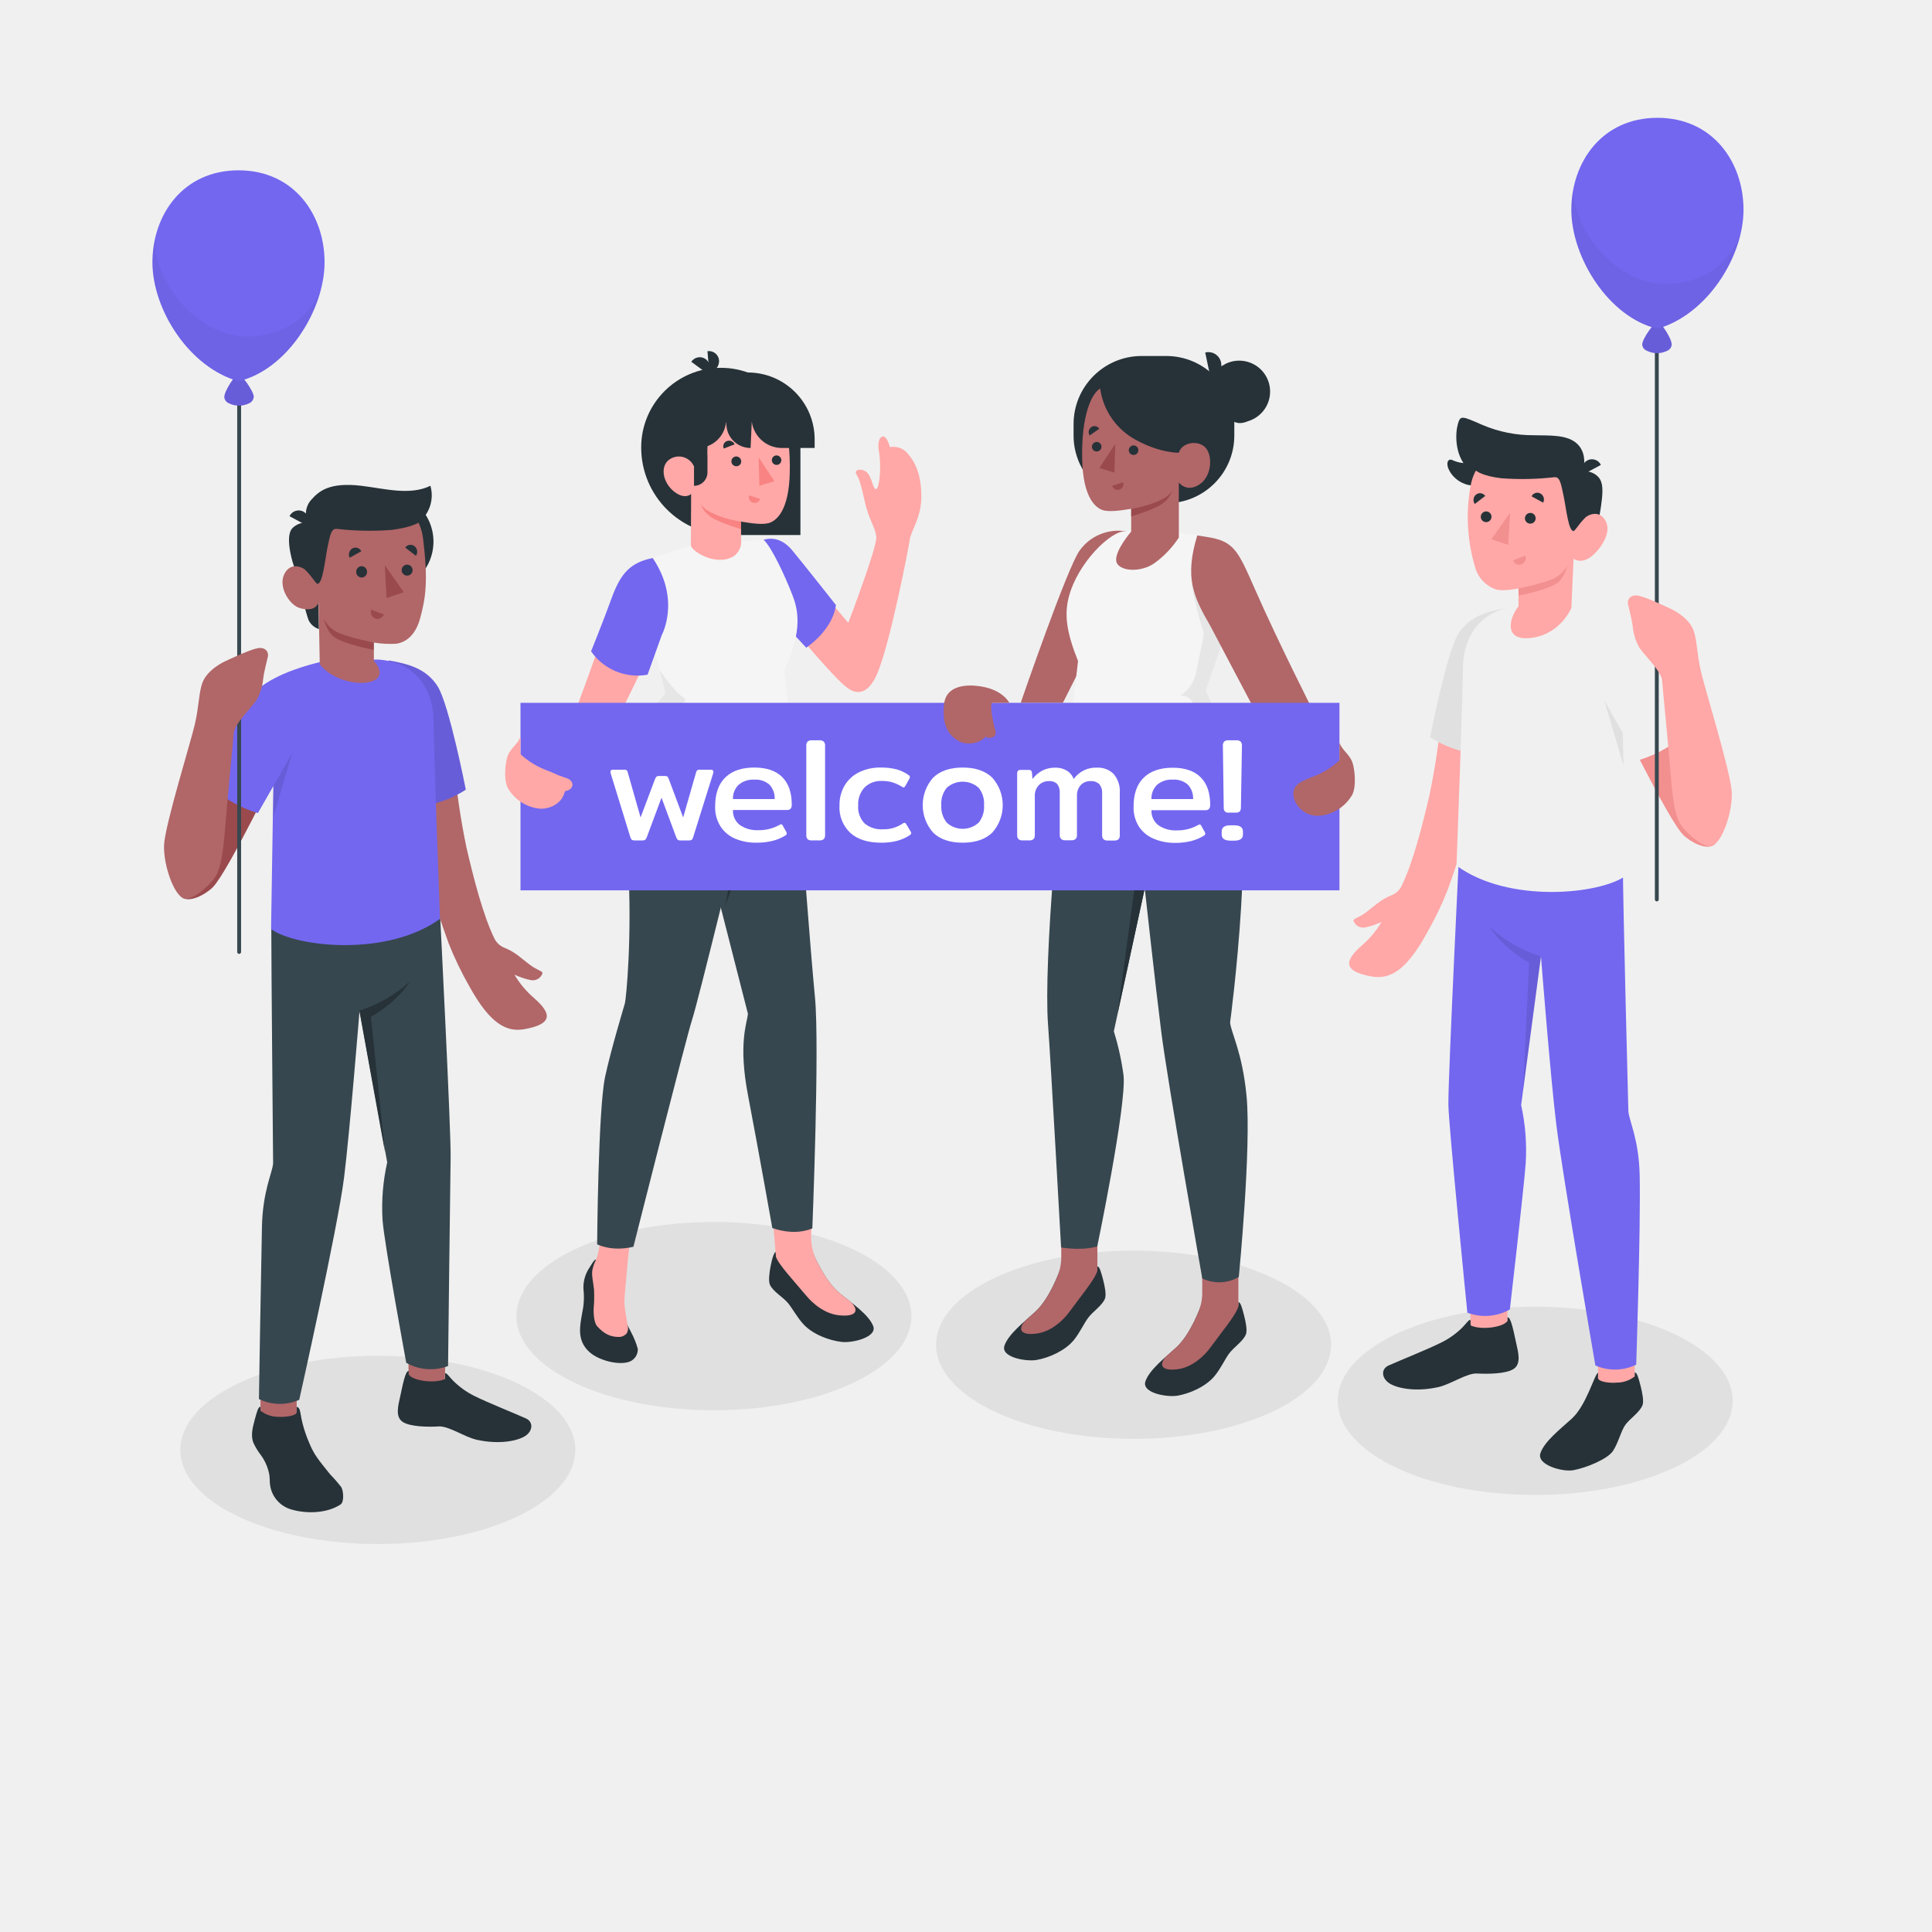
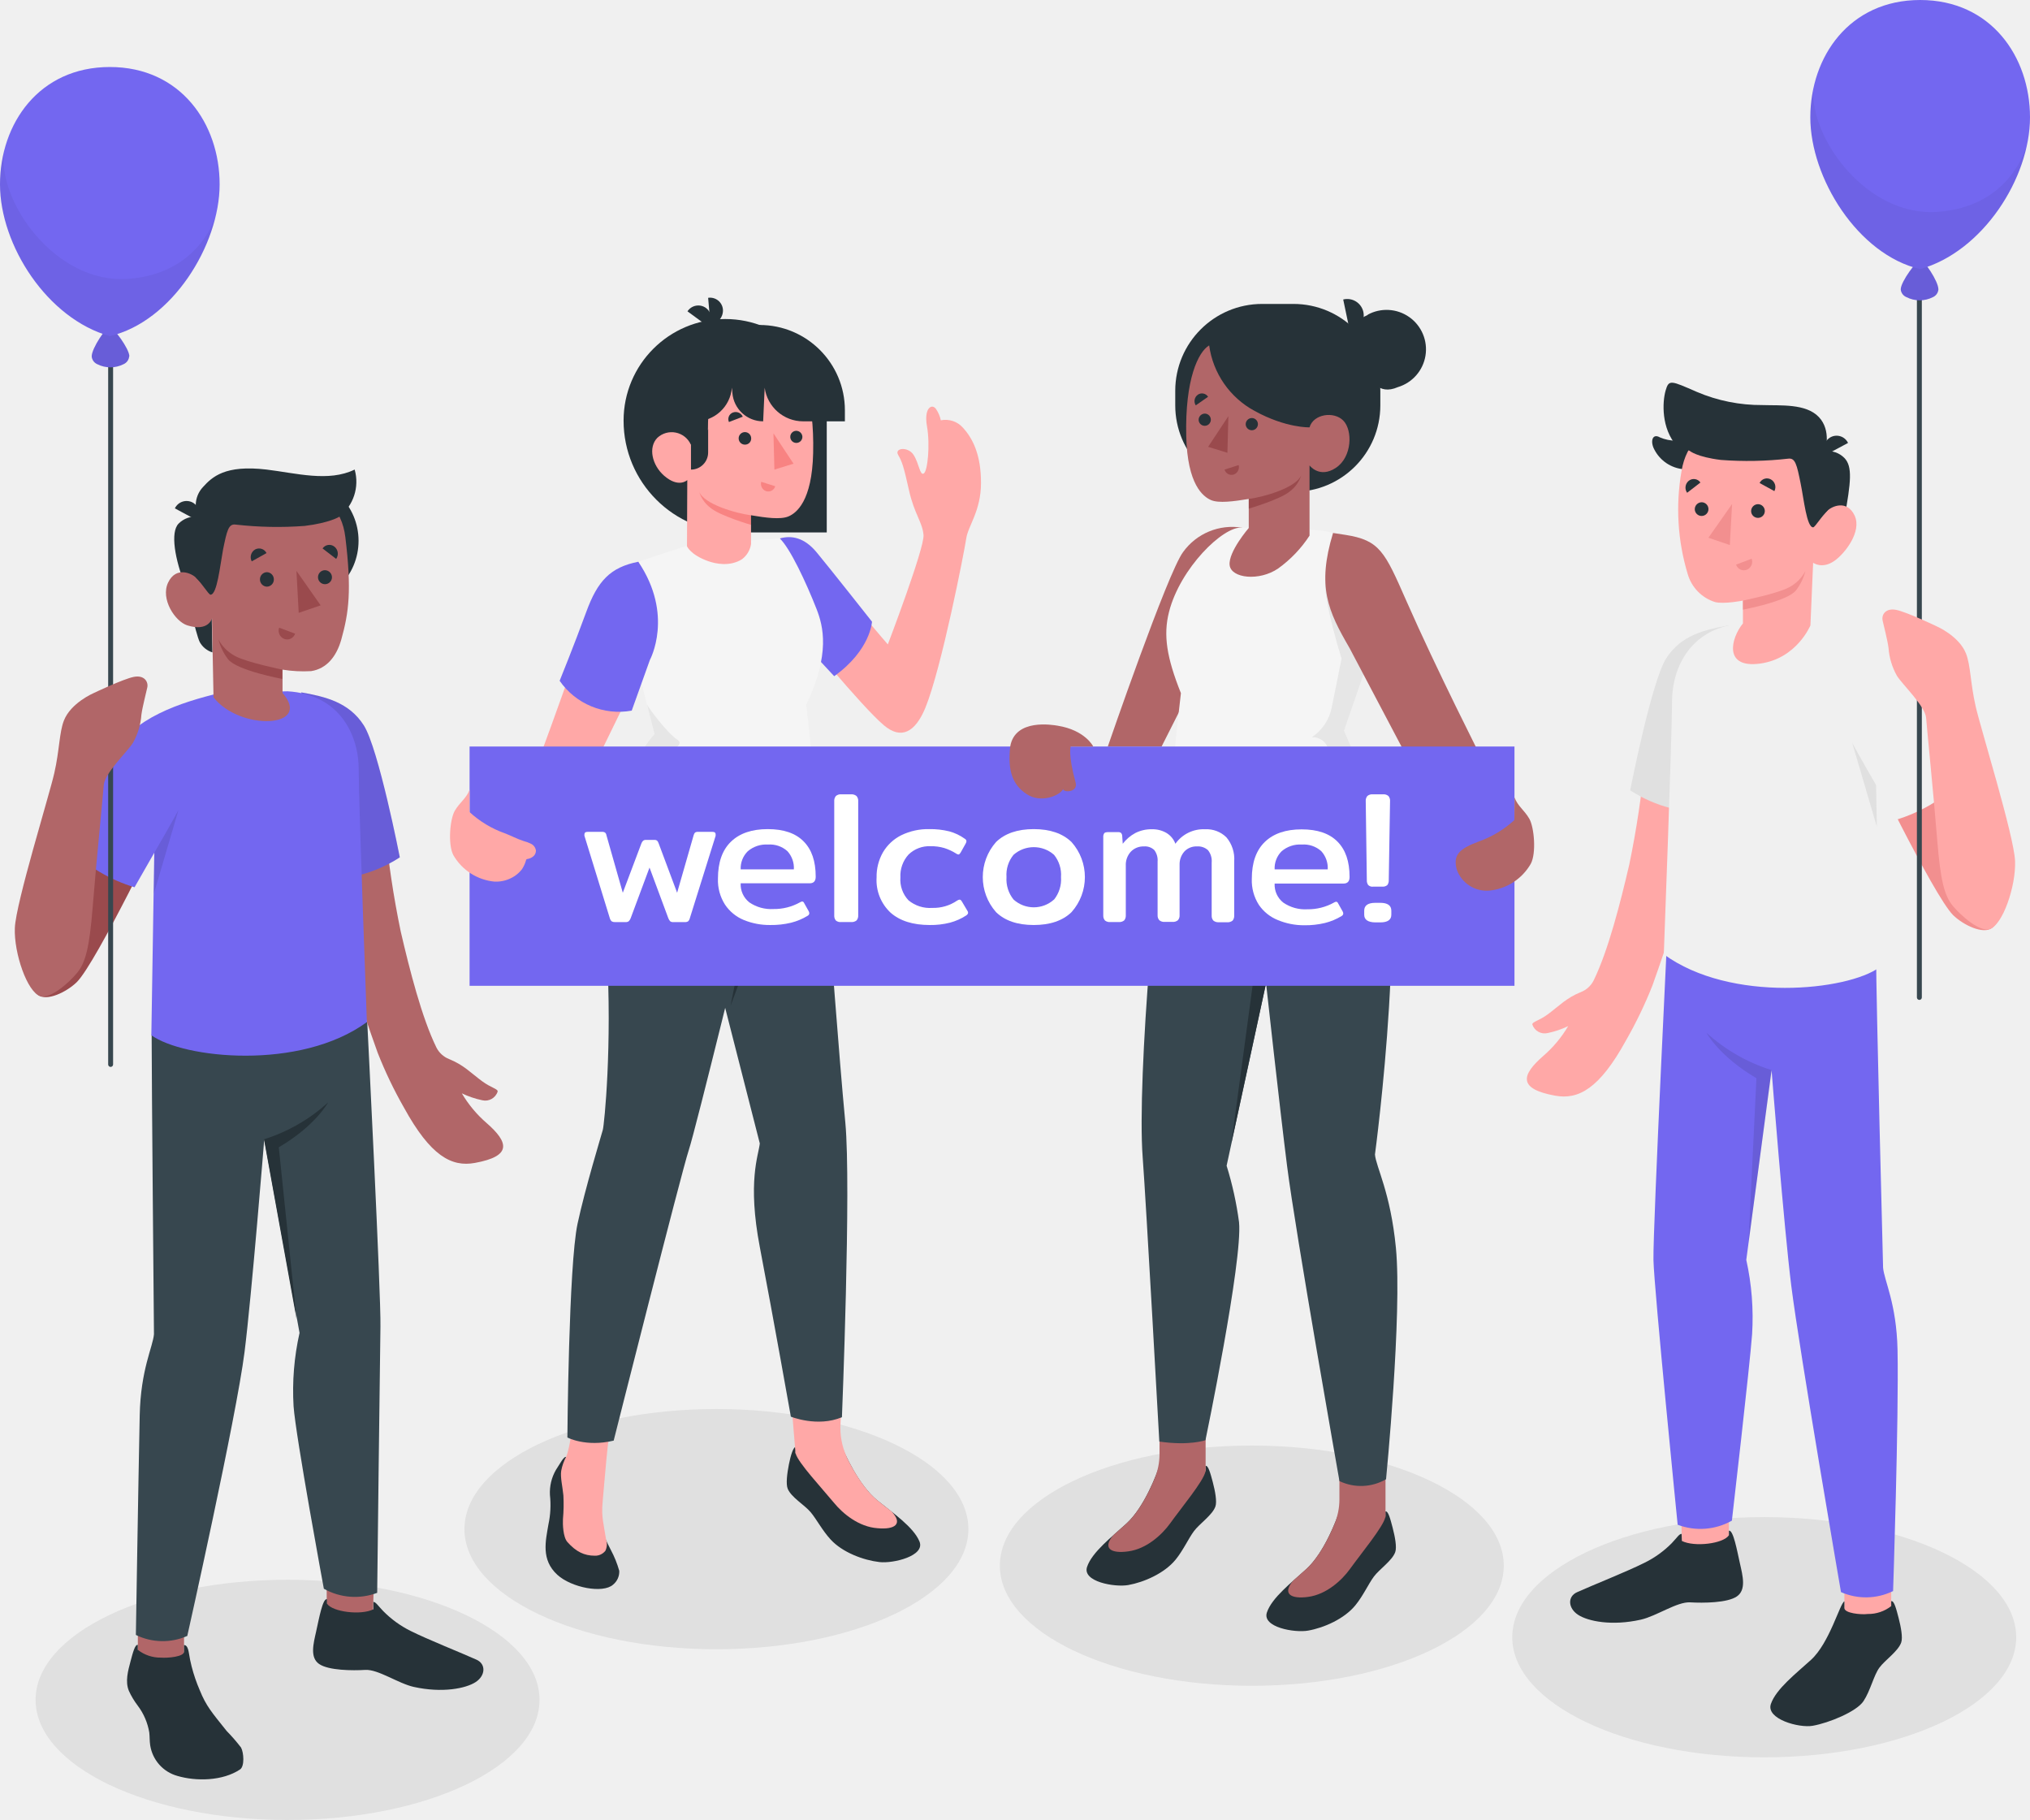
- <svg xmlns="http://www.w3.org/2000/svg" viewBox="0 0 500 500">
+ <svg xmlns="http://www.w3.org/2000/svg" viewBox="39.45 30.49 411.77 369.11">
  <g id="freepik--Shadows--inject-1--inject-41">
    <ellipse id="freepik--Shadow--inject-1--inject-41" cx="397.31" cy="362.53" rx="51.11" ry="24.36" style="fill:#e0e0e0" />
    <ellipse id="freepik--shadow--inject-1--inject-41" cx="97.78" cy="375.24" rx="51.11" ry="24.36" style="fill:#e0e0e0" />
  </g>
  <g id="freepik--character-2--inject-1--inject-41">
    <rect x="67.41" y="354.05" width="9.37" height="16.04" transform="translate(144.19 724.13) rotate(180)" style="fill:#b16668" />
    <polygon points="105.72 357.94 115.09 358.26 115.56 341.29 105.72 340.97 105.72 357.94" style="fill:#b16668" />
    <path d="M70.21,240.3c0,8.94.47,60.78.47,60.78-.22,2.57-2.69,7.15-2.89,16.42-.28,13.44-.78,44.57-.78,44.57a12.34,12.34,0,0,0,10.43.2S87.37,318,89.05,304.72c1.46-11.62,4-43.17,4-43.17l7.16,39.26A53.34,53.34,0,0,0,99,315.7c.44,6.15,6.14,37,6.14,37a12.81,12.81,0,0,0,10.82.83s.56-48.4.66-54c.13-6.44-2.68-61.83-2.68-61.83Z" style="fill:#37474f" />
    <path d="M76.78,365.46v-1.34c.5,0,.81.49,1,1.69a25.5,25.5,0,0,0,.54,2.65,32.19,32.19,0,0,0,1.64,4.8c1.32,3.26,2.43,4.48,5.47,8.29a36.74,36.74,0,0,1,2.91,3.35c.56,1,.76,3.81-.2,4.45-3.54,2.36-8.91,2.43-12.71,1.31a7.65,7.65,0,0,1-5.51-6.19c-.14-.87-.09-1.75-.19-2.62a12.39,12.39,0,0,0-2.34-5.44,15.82,15.82,0,0,1-1.8-3c-.79-1.93-.16-4.09.34-6,.44-1.66.91-3.48,1.47-3.32v1a7.43,7.43,0,0,0,4.69,1.58C73.47,366.78,76.79,366.5,76.78,365.46Z" style="fill:#263238" />
    <path d="M115.19,355.37c.48,0,.88.71,2,1.87a20.69,20.69,0,0,0,5.51,4c3.51,1.76,10.33,4.46,13.41,5.85,1.93.87,1.84,3.2-.15,4.52s-6.81,2.28-12.58,1c-3.15-.7-7.25-3.61-9.84-3.45s-7.45.12-9.36-1.2-1.15-4.14-.61-6.56c.59-2.65,1.33-6.77,2.2-6.59v.91c1.13,1.71,6.94,2.4,9.42,1.15Z" style="fill:#263238" />
    <path d="M93,261.55a34.73,34.73,0,0,0,13-7.48s-2.52,4.71-10,9.1l3.62,34.92Z" style="fill:#263238" />
    <path d="M107.89,218.9c-6.12-20.38-4.91-37.64-6.06-42.92l15.69,21.91a192.46,192.46,0,0,0,3.21,21.5c1.81,7.79,4.28,17.5,7.24,23.54a4.9,4.9,0,0,0,2.55,2.34c3,1.21,4.34,2.74,6.71,4.49,1.86,1.38,3.27,1.56,3.16,2.12a2.64,2.64,0,0,1-3.12,1.75,18.33,18.33,0,0,1-4.14-1.4,24.18,24.18,0,0,0,5,6c4.54,3.95,5.19,6.74-2.35,8.11-4.73.87-9-1.4-14.39-11.22A85.61,85.61,0,0,1,116.06,244C112.46,234,109.74,225.07,107.89,218.9Z" style="fill:#b16668" />
    <path d="M100.56,170.91c4.87.86,9.69,2,12.68,6.68s7.31,26.77,7.31,26.77-6.28,4.41-13.48,4.22Z" style="fill:#7367F0" />
    <path d="M100.56,170.91c4.87.86,9.69,2,12.68,6.68s7.31,26.77,7.31,26.77-6.28,4.41-13.48,4.22Z" style="opacity:0.1" />
    <path d="M67,179.12c-3.27,2.33-20.52,41.29-21.18,44-.89,3.69-.48,7.82,1.33,9.16s5.8-.58,7.89-2.62c4-4,18-33.14,18-33.14Z" style="fill:#9a4a4d" />
    <path d="M84.15,171c-8,1.92-18,5.13-21.57,12.45s-9,19.21-9,19.21a32.27,32.27,0,0,0,13.16,7.78l4-7-.59,37c6.45,4.7,30.14,7.26,43.72-2.66,0,0-1.66-44.36-1.66-51.27s-3.84-15.2-14.43-15.82Z" style="fill:#7367F0" />
    <path d="M70.8,203.35s4-6.91,4.85-8.58l-5,17Z" style="opacity:0.1" />
    <circle cx="99.31" cy="140.17" r="12.87" style="fill:#263238" />
    <path d="M77.05,149.32s2.09,9.8,2.93,11.41a4.42,4.42,0,0,0,2.56,2.07l-.14-6.89Z" style="fill:#263238" />
    <path d="M79.67,135.28a4.85,4.85,0,0,0-4,1.41c-1.71,1.75-.75,7.25,1.38,12.63l3.93.45Z" style="fill:#263238" />
    <path d="M82.16,149.78c-.79.47-1.91-1.05-2.88-2.06s-4.15-2.41-5.73.92,1.4,7.89,3.9,8.68c4.3,1.35,5-1.41,5-1.41l.31,16h0c5.35,6.86,20.2,6.28,14-.88l0-4.73a26.68,26.68,0,0,0,5.8.3c3.17-.49,5.16-3,6.12-6.41,1.54-5.5,2.13-10,.82-20.77-1.43-11.86-15.23-12-22.68-7.29S82.16,149.78,82.16,149.78Z" style="fill:#b16668" />
    <path d="M82.16,151.1c-.4,0-1.9-2.49-2.88-3.38-1.36-1.24.39-12.44.39-12.44a5.42,5.42,0,0,1,.94-6c1.86-2.05,4.46-4.56,12.9-3.56,6,.72,12.58,2.59,17.88,0a9,9,0,0,1-3.14,9.58s-1.92,1.23-7,1.85a74.46,74.46,0,0,1-14-.27c-1.46-.2-1.77,1.22-2.56,5.09C84.07,145.32,83.49,151.08,82.16,151.1Z" style="fill:#263238" />
    <path d="M79.68,136.15l-4.76-2.56a2.63,2.63,0,0,1,3.6-1.19A2.84,2.84,0,0,1,79.68,136.15Z" style="fill:#263238" />
    <path d="M96.71,166.29s-7.06-1.42-9.53-2.73a8.17,8.17,0,0,1-3.42-3.38,11.21,11.21,0,0,0,1.94,4c1.81,2.31,11,4,11,4Z" style="fill:#9a4a4d" />
    <path d="M95,148a1.45,1.45,0,0,1-1.42,1.47A1.46,1.46,0,0,1,92.18,148a1.45,1.45,0,0,1,1.42-1.47A1.46,1.46,0,0,1,95,148Z" style="fill:#263238" />
    <path d="M93.51,142.66l-3,1.68a1.82,1.82,0,0,1,.7-2.42A1.68,1.68,0,0,1,93.51,142.66Z" style="fill:#263238" />
    <path d="M96.07,157.79,99.31,159a1.69,1.69,0,0,1-2.2,1.07A1.8,1.8,0,0,1,96.07,157.79Z" style="fill:#9a4a4d" />
    <path d="M107.64,143.84l-2.76-2.12a1.66,1.66,0,0,1,2.4-.37A1.83,1.83,0,0,1,107.64,143.84Z" style="fill:#263238" />
    <path d="M106.79,147.61a1.42,1.42,0,1,1-1.42-1.48A1.45,1.45,0,0,1,106.79,147.61Z" style="fill:#263238" />
    <polygon points="99.58 146.26 100.04 154.78 104.49 153.26 99.58 146.26" style="fill:#9a4a4d" />
    <path d="M61.89,246.87a.5.5,0,0,1-.5-.5V89.09a.5.5,0,0,1,1,0V246.37A.5.5,0,0,1,61.89,246.87Z" style="fill:#37474f" />
    <path d="M65.69,102.78h0c0-1.61-3.33-6-4-6s-3.64,4.31-3.64,6h0a1.9,1.9,0,0,0,1.11,1.56,5.91,5.91,0,0,0,5.37,0,1.9,1.9,0,0,0,1.12-1.56Z" style="fill:#7367F0" />
    <path d="M65.69,102.78h0c0-1.61-3.33-6-4-6s-3.64,4.31-3.64,6h0a1.9,1.9,0,0,0,1.11,1.56,5.91,5.91,0,0,0,5.37,0,1.9,1.9,0,0,0,1.12-1.56Z" style="opacity:0.1" />
    <path d="M84,67.88c0,12.3-9.66,27.84-22.28,30.78C49,95.11,39.45,80.18,39.45,67.88s7.92-23.8,22.28-23.8S84,55.57,84,67.88Z" style="fill:#7367F0" />
    <path d="M40.27,61.13a27.54,27.54,0,0,0-.82,6.75c0,12.3,9.58,27.23,22.28,30.78,10.49-2.45,18.93-13.6,21.48-24.36h0S79.89,86.11,65.28,87.06,38.88,71.31,40.27,61.13Z" style="opacity:0.05" />
    <path d="M47.65,232.52c-2.66-.76-5.39-8.72-5.19-13.82s7.06-27.16,8-31.4c1.07-4.68,1-8.24,1.95-10.67,1.4-3.59,6-5.56,6-5.56s6-2.87,8.16-3.3,3,1,2.76,2.13-1,4-1.2,5.56a13.52,13.52,0,0,1-1.71,5.68c-1.13,1.81-5.74,6.14-5.92,8.55s-1.51,15.49-2.27,25c-.63,7.78-1.41,11-3.1,13.06S49.72,233.1,47.65,232.52Z" style="fill:#b16668" />
  </g>
  <g id="freepik--character-1--inject-1--inject-41">
    <rect x="413.57" y="345.04" width="9.5" height="16.26" style="fill:#ffa8a7" />
    <polygon points="390.14 344.18 380.65 344.5 380.18 327.3 390.14 326.97 390.14 344.18" style="fill:#ffa8a7" />
    <path d="M420,224.05c0,9.07,1.42,63.54,1.42,63.54.22,2.61,2.73,7.25,2.93,16.65.28,13.63-.9,48.93-.9,48.93a12.51,12.51,0,0,1-10.57.21s-8.38-48.61-10.08-62.1c-1.48-11.77-4-43.76-4-43.76L393.67,286a54.06,54.06,0,0,1,1.18,15.09c-.45,6.24-4.1,37.8-4.1,37.8a13,13,0,0,1-11,.83s-4.8-48-4.91-53.72c-.12-6.53,3.16-73.16,3.16-73.16Z" style="fill:#7367F0" />
    <path d="M382.78,205.32c6.12-20.39,4.91-37.65,6.06-42.93L373.15,184.3a192.83,192.83,0,0,1-3.21,21.51c-1.81,7.79-4.28,17.5-7.24,23.54a4.88,4.88,0,0,1-2.55,2.33c-3,1.21-4.34,2.74-6.71,4.5-1.86,1.37-3.27,1.55-3.16,2.11A2.64,2.64,0,0,0,353.4,240a18.49,18.49,0,0,0,4.14-1.4,24.31,24.31,0,0,1-5,6c-4.54,3.94-5.19,6.73,2.35,8.1,4.73.87,9-1.4,14.39-11.22a86.07,86.07,0,0,0,5.36-11.14C378.21,220.36,380.93,211.48,382.78,205.32Z" style="fill:#ffa8a7" />
    <path d="M390.1,157.32c-4.87.86-9.68,2-12.67,6.68s-7.31,26.77-7.31,26.77,6.28,4.41,13.48,4.22Z" style="fill:#e0e0e0" />
    <path d="M423.66,165.54c3.27,2.32,20.52,41.28,21.18,44,.88,3.69.48,7.83-1.33,9.16s-5.8-.58-7.89-2.62c-4-4-18.05-33.13-18.05-33.13Z" style="fill:#f28f8f" />
    <path d="M406.68,157.31c7.95,1.92,18,5.13,21.56,12.45s9,19.2,9,19.2a32.26,32.26,0,0,1-13.17,7.78l-4-7,.59,36.95c-6.45,4.7-30.14,7.25-43.72-2.66,0,0,1.67-44.37,1.67-51.27s3.83-15.2,14.43-15.82Z" style="fill:#f0f0f0" />
    <path d="M420,189.71s-4-6.92-4.85-8.58l5,17Z" style="fill:#e0e0e0" />
    <path d="M413.57,356.61v-1.36c-.91.4-3,8.45-6.79,11.89-3,2.73-7.08,5.89-8.12,8.93s5.69,4.92,8.49,4.42c3.25-.57,8.89-2.86,10.3-5s2.08-5.25,3.23-6.8,3.8-3.3,4.42-5.1c.34-1-.06-3.15-.54-5s-.92-3.53-1.49-3.37v1a7.53,7.53,0,0,1-4.75,1.6C416.93,358,413.56,357.67,413.57,356.61Z" style="fill:#263238" />
    <path d="M380.55,341.57c-.49,0-.89.72-2,1.89a20.48,20.48,0,0,1-5.58,4c-3.56,1.78-10.47,4.52-13.6,5.93-2,.88-1.86,3.24.16,4.58s6.89,2.32,12.75,1c3.19-.72,7.35-3.66,10-3.51s7.55.13,9.49-1.21,1.17-4.2.62-6.65c-.6-2.68-1.35-6.86-2.24-6.67v.92c-1.14,1.73-7,2.43-9.54,1.16Z" style="fill:#263238" />
    <path d="M398.82,247.52a35.27,35.27,0,0,1-13.23-7.58s2.56,4.78,10.14,9.22l-1.62,33.51Z" style="opacity:0.1" />
    <path d="M409.66,122a4.71,4.71,0,0,1,3.91,1.37c1.68,1.72,1.33,4.9,0,12.2l-5.19.6Z" style="fill:#263238" />
    <path d="M379.41,119.86a8.15,8.15,0,0,1-3.25-.66c-1.59-.92-2,.89-1.14,2.46a7.4,7.4,0,0,0,6,4c0-.22,1.49-4,1.49-4Z" style="fill:#263238" />
    <path d="M407.23,136.14c.77.46,1.87-1,2.82-2s4.05-2.36,5.59.9-2,7.74-4.1,9.2c-2.5,1.74-4.31.38-4.31.38l-.55,12.7s-2.76,6.74-10.22,7.75-5.92-5.13-3.47-8.15v-4.62s-3.85.76-5.67.29a8.37,8.37,0,0,1-5.53-5.68A45.14,45.14,0,0,1,380.54,126c1.9-11.53,14.9-11.72,22.18-7.14S407.23,136.14,407.23,136.14Z" style="fill:#ffa8a7" />
    <path d="M407.23,137.44c.38,0,1.86-2.44,2.82-3.31,1.33-1.21-.39-12.16-.39-12.16s1.35-4.15-1.28-6.91-7.72-2.29-11.44-2.42a33.38,33.38,0,0,1-13.3-2.67c-5.28-2.3-5.68-2.57-6.34-.25s-.9,7.64,2.26,11.2l2.62,1s1.42,1.25,6.35,1.85a72.23,72.23,0,0,0,13.65-.26c1.43-.19,1.74,1.19,2.51,5C405.36,131.78,405.92,137.41,407.23,137.44Z" style="fill:#263238" />
    <path d="M409.65,122.82l4.66-2.5a2.57,2.57,0,0,0-3.52-1.17A2.78,2.78,0,0,0,409.65,122.82Z" style="fill:#263238" />
    <path d="M393,152.29s6.91-1.39,9.32-2.67a7.92,7.92,0,0,0,3.34-3.31,10.84,10.84,0,0,1-1.9,3.9C402,152.47,393,154.13,393,154.13Z" style="fill:#f28f8f" />
    <path d="M394.65,134.18a1.39,1.39,0,1,0,1.39-1.44A1.41,1.41,0,0,0,394.65,134.18Z" style="fill:#263238" />
    <path d="M396.37,128.45l3,1.64a1.77,1.77,0,0,0-.69-2.36A1.65,1.65,0,0,0,396.37,128.45Z" style="fill:#263238" />
    <path d="M394.76,143.8,391.6,145a1.66,1.66,0,0,0,2.15,1.05A1.76,1.76,0,0,0,394.76,143.8Z" style="fill:#f28f8f" />
    <path d="M381.67,130.43l2.7-2.08A1.63,1.63,0,0,0,382,128,1.79,1.79,0,0,0,381.67,130.43Z" style="fill:#263238" />
    <path d="M383.22,133.79a1.39,1.39,0,1,0,1.38-1.44A1.42,1.42,0,0,0,383.22,133.79Z" style="fill:#263238" />
    <polygon points="390.79 132.71 390.33 141.03 385.99 139.55 390.79 132.71" style="fill:#f28f8f" />
    <path d="M428.78,233.28a.5.5,0,0,1-.5-.5V75.5a.5.5,0,0,1,1,0V232.78A.5.5,0,0,1,428.78,233.28Z" style="fill:#37474f" />
    <path d="M425,89.19h0c0-1.6,3.33-6,4-6s3.64,4.31,3.64,6h0a1.89,1.89,0,0,1-1.11,1.56,5.91,5.91,0,0,1-5.37,0A1.88,1.88,0,0,1,425,89.19Z" style="fill:#7367F0" />
    <path d="M425,89.19h0c0-1.6,3.33-6,4-6s3.64,4.31,3.64,6h0a1.89,1.89,0,0,1-1.11,1.56,5.91,5.91,0,0,1-5.37,0A1.88,1.88,0,0,1,425,89.19Z" style="opacity:0.1" />
    <path d="M406.66,54.29c0,12.3,9.65,27.84,22.28,30.78,12.7-3.55,22.28-18.48,22.28-30.78s-7.92-23.8-22.28-23.8S406.66,42,406.66,54.29Z" style="fill:#7367F0" />
    <path d="M450.26,60.72S447,72.52,432.33,73.47c-14.08.91-25.53-14.55-25.1-24.79a27.52,27.52,0,0,0-.57,5.61c0,12.3,9.65,27.84,22.28,30.78,10.53-2.94,18.9-13.7,21.47-24.3Z" style="opacity:0.05" />
    <path d="M443,218.93c2.66-.76,5.39-8.71,5.19-13.82s-7.06-27.15-8-31.4c-1.07-4.68-1-8.24-1.95-10.67-1.4-3.58-6-5.55-6-5.55s-6-2.88-8.16-3.31-3,1-2.76,2.13,1,4,1.2,5.56a13.48,13.48,0,0,0,1.71,5.68c1.13,1.81,5.74,6.14,5.92,8.55s1.51,15.5,2.27,25c.63,7.78,1.41,11,3.1,13.06S441,219.52,443,218.93Z" style="fill:#ffa8a7" />
  </g>
  <g id="freepik--characters-with-banner--inject-1--inject-41">
    <ellipse id="freepik--shadow--inject-1--inject-41" cx="184.77" cy="340.61" rx="51.11" ry="24.36" style="fill:#e0e0e0" />
    <ellipse id="freepik--shadow--inject-1--inject-41" cx="293.37" cy="348.02" rx="51.11" ry="24.36" style="fill:#e0e0e0" />
    <path d="M197.63,139.7c2.65-.38,4.89,0,9.52,6.32,4.14,5.66,12.39,15.16,12.39,15.16S227,141.63,226.78,139s-1.87-4.25-2.95-9.09-1.39-5.76-2.2-7.17,2-1.75,3.13,0,1.27,4.22,2.06,3.78,1.33-5.76.66-9.58,1.07-4.68,1.86-3.46a6.4,6.4,0,0,1,.95,2.25,4.72,4.72,0,0,1,4.5,1.52c2,2.18,3.66,5.53,3.65,11.2s-2.63,8.7-3,11.26-5,26.29-8.28,34.31c-2.06,5-4.91,6.52-8.39,3.59-4.69-3.95-17.56-19.77-17.56-19.77Z" style="fill:#ffa8a7" />
    <path d="M197.63,139.7c2.39-.71,5-.15,7.42,2.75s11.28,14.12,11.28,14.12-.26,5.74-7.67,11.06l-8.45-9.1Z" style="fill:#7367F0" />
    <path d="M210.15,324.86l-.08-1.33c.63,1.53,3.47,8.13,7.38,11.28,3.1,2.51,7.31,5.38,8.51,8.31s-5.34,4.5-8.12,4.17c-3.23-.37-7.48-1.94-9.9-4.57-1.7-1.85-2.84-4.09-4.06-5.55s-3.93-3-4.65-4.75c-.39-.95-.12-3.11.24-4.93s.9-3.68,1.47-3.56a10.16,10.16,0,0,1-.14,1.17,7.36,7.36,0,0,0,4.76,1.3C206.93,326.37,210.23,325.9,210.15,324.86Z" style="fill:#263238" />
    <path d="M220.26,337c-1-.76-1.93-1.5-2.81-2.21-2.73-2.21-4.94-6.1-6.24-8.76l0-.05a14.05,14.05,0,0,1-1.26-6.89l.12-3.15-10,.2.73,8.94h0v.23l.05,0c.57,1.91,5.16,6.82,7.8,10,1.76,2.15,5,4.84,8.77,5.11C221,340.76,222.7,339.54,220.26,337Z" style="fill:#ffa8a7" />
    <path d="M154.32,326c-.48-.28-1.27,1.35-2.1,2.59a9.2,9.2,0,0,0-1.22,5.09,18.67,18.67,0,0,1-.31,6c-.56,3.32-1.53,7.13,1.81,10.19,2.87,2.62,9.27,3.84,11.31,2a3.4,3.4,0,0,0,1.25-2.81,21.11,21.11,0,0,0-1.68-4.18,47.63,47.63,0,0,1-2.12-4.64Z" style="fill:#263238" />
    <path d="M163.34,320.38c-.44-.37-1.39,11.91-1.66,14.83s.24,4.45.72,7.56a3,3,0,0,1-.15,2.23,2.62,2.62,0,0,1-2.14,1c-2.12,0-3.8-.78-5.58-2.79-.88-1-.94-3.65-.89-4.61a34,34,0,0,0,.09-4.84c-.16-1.71-.66-3.72-.44-5a10,10,0,0,1,1-2.84c.81-1.85,1.35-6.91,1.35-6.91Z" style="fill:#ffa8a7" />
    <path d="M167.53,190.19c-5.19,6.67-6.13,13.55-5,33s-.51,35.34-.8,36.43-3.58,11.83-5.13,19.06c-1.81,8.47-2.06,43.34-2.06,43.34s3.69,2,9.39.64c0,0,13.76-54.49,15.22-58.88s12.51-49.67,12.51-49.67l-1.41-26.07Z" style="fill:#37474f" />
    <path d="M207.22,212.61c-.79-9-2.72-24.59-2.72-24.59l-23-1.35c-3.73,5.81-2.11,15.47-1.09,24.2l13.16,51.52c-.27,2.47-2.54,7.7,0,21,2.83,14.82,6.3,34.41,6.3,34.41s5.4,2.2,10.36.11c0,0,1.9-46.92.69-59.73C209.59,244.27,207.76,218.77,207.22,212.61Z" style="fill:#37474f" />
    <path d="M187.64,234.47l3.75-18.9a40.79,40.79,0,0,0,9.39-4.79,28.53,28.53,0,0,1-6.57,6.05Z" style="fill:#263238" />
    <path d="M168.92,144.42c-2.58,1.49-6.85,2.85-8.63,7.87-2.43,7-8.88,25.18-11.36,31.71h11.92l8.25-16.9C175.48,161.62,174.62,146.39,168.92,144.42Z" style="fill:#ffa8a7" />
    <path d="M203,173.41c.57,5.25,2.69,24.67,2.69,24.67-17.35,9.25-38.86,3.12-42.15-.69,3-9.82,6.19-15.41,8.64-18L169.1,167.1s7.27-8.65-.18-22.68l9.67-3.18,13.24-1.15,5.8-.39c2.07,1.94,5.33,8.89,7.45,14.3C206.44,157.49,207.91,163.07,203,173.41Z" style="fill:#f5f5f5" />
    <path d="M168.92,144.42c-5.7,1.12-8.26,3.92-10.54,10.14-2.46,6.73-5.41,14-5.41,14a14.59,14.59,0,0,0,14.62,6.05l3.69-10.29S176.23,155.24,168.92,144.42Z" style="fill:#7367F0" />
    <path d="M170.67,173.28c.15.6,4.21,6,6.2,7.24s-3.52,3-4.3,6.15C171,193,180.81,201.13,193,202.29c-13.79,2.26-26.92-2-29.43-4.9,3-9.82,6.19-15.41,8.64-18Z" style="fill:#e6e6e6" />
    <path d="M207.15,138.47H188.62a22.67,22.67,0,0,1-22.68-22.68h0a20.6,20.6,0,0,1,20.6-20.6h0a20.6,20.6,0,0,1,20.61,20.6Z" style="fill:#263238" />
    <path d="M199.79,104.16c2.18,1.29,4.87,6.76,4.6,18.24-.23,9.72-3.38,12.13-5,12.82s-4.64.27-7.6-.23v5.84a4.72,4.72,0,0,1-1.85,3.09c-2.42,1.51-5.28.94-6.89.36-3.55-1.28-4.25-3-4.25-3l.06-13.43s-1.74,1.7-4.71-.89c-2.44-2.14-3.26-5.74-1.36-7.68a4.26,4.26,0,0,1,6.78,1.36s1.74.14,3.48-3.1c0,0-.06-8.78,1.9-9.92C191.2,104,195.62,104.16,199.79,104.16Z" style="fill:#ffa8a7" />
    <path d="M191.82,119.34a1.23,1.23,0,0,1-1.15,1.32,1.27,1.27,0,1,1,1.15-1.32Z" style="fill:#263238" />
    <g style="opacity:0.5;mix-blend-mode:multiply">
      <path d="M193.86,128.2l2.84.9a1.46,1.46,0,0,1-1.85,1A1.56,1.56,0,0,1,193.86,128.2Z" style="fill:#f28f8f" />
    </g>
    <path d="M202.88,115.53l-2.47-1.71a1.43,1.43,0,0,1,2.05-.42A1.57,1.57,0,0,1,202.88,115.53Z" style="fill:#263238" />
    <path d="M190.12,115l-2.81,1.08a1.43,1.43,0,0,1,.81-1.93A1.58,1.58,0,0,1,190.12,115Z" style="fill:#263238" />
    <path d="M202.21,119.07a1.23,1.23,0,1,1-1.29-1.21A1.26,1.26,0,0,1,202.21,119.07Z" style="fill:#263238" />
    <g style="opacity:0.5;mix-blend-mode:multiply">
      <polygon points="196.34 118.37 196.53 125.73 200.41 124.53 196.34 118.37" style="fill:#f28f8f" />
    </g>
    <g style="opacity:0.5;mix-blend-mode:multiply">
      <path d="M191.83,135c-3.13-.41-9.57-2.25-10.57-4.8a6.55,6.55,0,0,0,2.26,3.25c1.92,1.65,8.31,3.5,8.31,3.5Z" style="fill:#f28f8f" />
    </g>
    <path d="M183.56,96.29l-.47-5.4a2.62,2.62,0,0,1,3,2.36A2.85,2.85,0,0,1,183.56,96.29Z" style="fill:#263238" />
    <path d="M183.27,96.83l-4.37-3.2a2.63,2.63,0,0,1,3.75-.68A2.85,2.85,0,0,1,183.27,96.83Z" style="fill:#263238" />
    <path d="M179.61,120.62v5.11h0a3.48,3.48,0,0,0,3.48-3.48v-4.73Z" style="fill:#263238" />
    <path d="M193.53,96.4h0a17.3,17.3,0,0,1,17.3,17.3v2.24h-8.46a7.88,7.88,0,0,1-7.81-6.81h0l-.31,6.81h0a6.26,6.26,0,0,1-6.24-5.71l-.1-1.12h0a7.42,7.42,0,0,1-7.39,6.83h-.76l-.86-12.22Z" style="fill:#263238" />
    <path d="M311.12,338.32V337c-.53,1.57-3,8.33-6.69,11.71-2.95,2.69-7,5.8-8,8.8s5.6,4.17,8.36,3.68c3.2-.56,7.35-2.38,9.6-5.15,1.59-1.95,2.6-4.26,3.73-5.79s3.74-3.25,4.35-5c.34-1-.06-3.11-.53-4.91s-.9-3.47-1.47-3.32v1a7.36,7.36,0,0,1-4.68,1.58C314.43,339.64,311.11,339.37,311.12,338.32Z" style="fill:#263238" />
    <path d="M301.76,351.06c.92-.82,1.84-1.61,2.67-2.38,2.6-2.36,4.57-6.37,5.71-9.11a13,13,0,0,0,1-4.92v-5.33h9.35V338h0v.23l-.05,0c-.45,1.94-4.74,7.12-7.18,10.49-1.63,2.26-4.74,5.13-8.45,5.63C301.27,354.84,299.48,353.73,301.76,351.06Z" style="fill:#b16668" />
    <path d="M274.63,329.1v-1.34c-.52,1.57-3,8.33-6.68,11.71-2.95,2.69-7,5.8-8,8.8s5.6,4.17,8.36,3.68c3.2-.57,7.34-2.38,9.6-5.15,1.58-1.95,2.59-4.26,3.73-5.79s3.74-3.25,4.35-5c.34-1-.06-3.11-.53-4.91-.44-1.65-.91-3.47-1.47-3.32v1a7.36,7.36,0,0,1-4.68,1.58C277.94,330.42,274.62,330.15,274.63,329.1Z" style="fill:#263238" />
    <path d="M265.28,341.84c.91-.82,1.83-1.61,2.67-2.38,2.59-2.36,4.57-6.37,5.7-9.11a12.78,12.78,0,0,0,1-4.92V320.1H284v8.67h0V329l-.05,0c-.45,1.94-4.74,7.11-7.18,10.49-1.64,2.26-4.74,5.13-8.45,5.63C264.79,345.62,263,344.51,265.28,341.84Z" style="fill:#b16668" />
    <path d="M318.61,193c7.25,15.84-.26,71.63-.26,71.63.22,2.57,3.15,7.63,4.25,18.94,1.29,13.36-2,46.92-2,46.92a10.13,10.13,0,0,1-9.45.38S302.2,280.28,300.53,267c-1.47-11.59-4.27-37.09-4.27-37.09l-8,37a69.44,69.44,0,0,1,2.52,11.45c.76,7.82-6.81,44.21-6.81,44.21s-3.23,1.18-9.36.28c0,0-2.67-48.3-3.38-57.71-1.19-15.82,3-65.16,5.91-74.52Z" style="fill:#37474f" />
    <path d="M296.26,229.9l-2.36-14.71s-10-2.07-14.47-6.31c0,0,4.73,5.89,11.77,7.82L293.85,228l-4.62,34.29Z" style="fill:#263238" />
    <path d="M291.38,137.51a12.26,12.26,0,0,0-11.95,4.94c-3.15,4.19-15.27,39.44-15.27,39.44h10.91L290,152.35Z" style="fill:#b16668" />
    <path d="M305.82,137.94h0c9.3.64,9.95,5.13,12.27,10a15.83,15.83,0,0,1,.44,12l-6.47,18.74s3,7.33,6.55,14.26c-16.26,9.07-36.56,4.3-41.45-2.32-.2-1.4,1-12.38,1.83-19.55-2.87-7.19-3.62-11.74-2.41-16.49,2.24-8.81,10.94-17.4,14.8-17.09Z" style="fill:#f5f5f5" />
    <path d="M301.66,194.72a9.82,9.82,0,0,0,7.32-12,3,3,0,0,0-.17-.51,3.19,3.19,0,0,0-3.29-2.19h0a9.43,9.43,0,0,0,4.06-6.05l2-9.91s-3.67-11.64-3.3-15.63l9.33.54,1.21.84a16.23,16.23,0,0,1-.27,10.12l-6.47,18.74s3,7.33,6.55,14.26a42,42,0,0,1-34.74,2.3A47.41,47.41,0,0,0,301.66,194.72Z" style="fill:#e6e6e6" />
    <path d="M340.05,184.41s-9.23-18.16-15.33-32.06c-4.4-10-5.39-12.3-12.4-13.39l-2.47-.38c-3.32,10.91-1,15.86,3.34,23.33l15.19,28.8C331.82,190,340.12,185.45,340.05,184.41Z" style="fill:#b16668" />
    <path d="M295.41,92.13H302a17.53,17.53,0,0,1,17.53,17.53v2.94a17.63,17.63,0,0,1-17.63,17.63h-6.34a17.63,17.63,0,0,1-17.63-17.63v-2.94a17.53,17.53,0,0,1,17.53-17.53Z" transform="translate(597.37 222.36) rotate(-180)" style="fill:#263238" />
    <path d="M284.72,100.54c-2.2,1.3-4.92,6.83-4.65,18.42.23,9.82,3.41,12.24,5,12.94s4.68.27,7.68-.22v5.89s-4.15,4.81-3.88,7.51,6,3.34,9.85.7a25,25,0,0,0,6.36-6.66V124.88s2,2.7,5.33.5,3.44-7.63,1.52-9.59-6.08-1.33-6.85,1.37c0,0-4.78.17-11.14-3.33A17.84,17.84,0,0,1,284.72,100.54Z" style="fill:#b16668" />
    <path d="M292.13,116.49a1.24,1.24,0,1,0,1.3-1.22A1.26,1.26,0,0,0,292.13,116.49Z" style="fill:#263238" />
    <path d="M290.7,124.81l-2.86.92a1.47,1.47,0,0,0,1.86,1A1.59,1.59,0,0,0,290.7,124.81Z" style="fill:#9a4a4d" />
    <path d="M282,112.7l2.5-1.74a1.47,1.47,0,0,0-2.08-.42A1.59,1.59,0,0,0,282,112.7Z" style="fill:#263238" />
    <path d="M282.58,115.6a1.24,1.24,0,1,0,1.3-1.23A1.28,1.28,0,0,0,282.58,115.6Z" style="fill:#263238" />
    <polygon points="288.62 114.89 288.42 122.32 284.51 121.11 288.62 114.89" style="fill:#9a4a4d" />
    <path d="M292.76,131.68c3.15-.42,9.65-2.29,10.66-4.85a6.58,6.58,0,0,1-2.27,3.27c-1.94,1.67-8.39,3.54-8.39,3.54Z" style="fill:#9a4a4d" />
    <path d="M316.9,94.36c-4.06,1.69-3.15,5.17-1.45,9.23S319,110.74,323,109a8,8,0,1,0-6.14-14.68Z" style="fill:#263238" />
    <path d="M313.33,98l-1.42-6.77A3.35,3.35,0,0,1,316,93.76,3.62,3.62,0,0,1,313.33,98Z" style="fill:#263238" />
    <rect x="134.7" y="181.89" width="211.95" height="48.53" style="fill:#7367F0" />
    <path d="M163.53,217.35a1.33,1.33,0,0,1-.38-.63L158,200a.9.9,0,0,1,0-.31c0-.33.2-.49.61-.49h2.94a1,1,0,0,1,.64.15.86.86,0,0,1,.27.53l3.32,11.67,3.77-10a1.41,1.41,0,0,1,.35-.55.86.86,0,0,1,.61-.17h1.64a.93.93,0,0,1,.59.15,1.45,1.45,0,0,1,.32.57l3.74,10,3.35-11.67a1.36,1.36,0,0,1,.27-.53,1,1,0,0,1,.65-.15h2.93c.41,0,.61.16.61.49a1.3,1.3,0,0,1,0,.31l-5.23,16.7a1.29,1.29,0,0,1-.36.65,1.16,1.16,0,0,1-.67.15H176a.93.93,0,0,1-.61-.17,1.91,1.91,0,0,1-.38-.63l-3.81-10.26-3.82,10.26a1.63,1.63,0,0,1-.4.63,1,1,0,0,1-.63.17h-2.17A1.21,1.21,0,0,1,163.53,217.35Z" style="fill:#fff" />
    <path d="M190.34,217.08a8.47,8.47,0,0,1-3.83-3.13,9.17,9.17,0,0,1-1.43-5.28q0-4.92,2.63-7.47c1.75-1.7,4.24-2.56,7.47-2.56s5.63.83,7.27,2.48,2.46,4,2.46,7.17c0,.89-.41,1.34-1.22,1.34h-14a4.62,4.62,0,0,0,1.76,3.87,7.82,7.82,0,0,0,4.88,1.35,10.74,10.74,0,0,0,5.41-1.37,1,1,0,0,1,.42-.16c.18,0,.32.12.42.35l.92,1.64a1,1,0,0,1,.11.42.62.62,0,0,1-.34.49,12,12,0,0,1-3.38,1.41,16.89,16.89,0,0,1-4.17.46A13.79,13.79,0,0,1,190.34,217.08Zm10.14-10.28a5.06,5.06,0,0,0-1.31-3.69,5.32,5.32,0,0,0-3.95-1.34,5.72,5.72,0,0,0-4.1,1.37,4.87,4.87,0,0,0-1.43,3.66Z" style="fill:#fff" />
    <path d="M209,217.18a1.45,1.45,0,0,1-.33-1V193a1.51,1.51,0,0,1,.33-1.07,1.41,1.41,0,0,1,1.08-.34h2a1.52,1.52,0,0,1,1.11.34,1.46,1.46,0,0,1,.34,1.07v23.15a1.45,1.45,0,0,1-.32,1,1.56,1.56,0,0,1-1.13.34h-2A1.45,1.45,0,0,1,209,217.18Z" style="fill:#fff" />
    <path d="M220.1,215.59a9,9,0,0,1-2.84-7.15,9.88,9.88,0,0,1,1.3-5.11,8.92,8.92,0,0,1,3.71-3.45,12.4,12.4,0,0,1,5.67-1.24,15.93,15.93,0,0,1,4.08.46,9.75,9.75,0,0,1,3.12,1.49.63.63,0,0,1,.35.49,1.13,1.13,0,0,1-.19.54l-1,1.79c-.16.25-.3.38-.42.38a1,1,0,0,1-.54-.23,10.59,10.59,0,0,0-2.34-1.08,9.11,9.11,0,0,0-2.77-.37,6,6,0,0,0-4.5,1.7,6.4,6.4,0,0,0-1.64,4.63,6.1,6.1,0,0,0,1.64,4.64,6.78,6.78,0,0,0,4.81,1.54,8.52,8.52,0,0,0,5.07-1.49,1.08,1.08,0,0,1,.5-.19c.15,0,.3.13.45.38l1.11,1.87a.68.68,0,0,1,.15.42c0,.18-.13.36-.38.54a11.36,11.36,0,0,1-3.28,1.46,15.7,15.7,0,0,1-4.12.48Q222.94,218.09,220.1,215.59Z" style="fill:#fff" />
    <path d="M241.49,215.48a10.74,10.74,0,0,1,0-14.22c1.79-1.74,4.34-2.62,7.65-2.62s5.86.88,7.66,2.62a10.68,10.68,0,0,1,0,14.22c-1.8,1.74-4.36,2.61-7.66,2.61S243.28,217.22,241.49,215.48Zm11.76-2.54a6.55,6.55,0,0,0,1.42-4.57,6.43,6.43,0,0,0-1.42-4.52,6.21,6.21,0,0,0-8.21,0,6.39,6.39,0,0,0-1.43,4.52,6.52,6.52,0,0,0,1.43,4.55,6.12,6.12,0,0,0,8.21,0Z" style="fill:#fff" />
    <path d="M263.59,217.18a1.41,1.41,0,0,1-.35-1v-15.9a1.28,1.28,0,0,1,.2-.81c.12-.15.39-.22.8-.22h2a.87.87,0,0,1,.61.17.93.93,0,0,1,.23.59l.11,1.6a8,8,0,0,1,2.54-2.17,7.13,7.13,0,0,1,3.41-.77,5.54,5.54,0,0,1,2.92.75,4.29,4.29,0,0,1,1.81,2.19,7,7,0,0,1,6.06-2.94,5.71,5.71,0,0,1,4.29,1.64,6.8,6.8,0,0,1,1.58,4.88v11a1.49,1.49,0,0,1-.32,1,1.56,1.56,0,0,1-1.13.34h-1.68a1.56,1.56,0,0,1-1.1-.34,1.41,1.41,0,0,1-.34-1V205.43a3.51,3.51,0,0,0-.75-2.52,3,3,0,0,0-2.23-.76,3.33,3.33,0,0,0-2.53,1,3.9,3.9,0,0,0-1,2.78v10.19a1.41,1.41,0,0,1-.34,1,1.57,1.57,0,0,1-1.11.34h-1.56a1.52,1.52,0,0,1-1.1-.34,1.41,1.41,0,0,1-.35-1V205.24a3.44,3.44,0,0,0-.66-2.34,2.72,2.72,0,0,0-2.12-.75,3.51,3.51,0,0,0-2.67,1.09,3.94,3.94,0,0,0-1,2.84v10.07a1.49,1.49,0,0,1-.32,1,1.56,1.56,0,0,1-1.13.34h-1.68A1.54,1.54,0,0,1,263.59,217.18Z" style="fill:#fff" />
    <path d="M298.63,217.08A8.47,8.47,0,0,1,294.8,214a9.17,9.17,0,0,1-1.43-5.28q0-4.92,2.63-7.47c1.75-1.7,4.24-2.56,7.47-2.56s5.63.83,7.27,2.48,2.46,4,2.46,7.17c0,.89-.41,1.34-1.22,1.34H298a4.62,4.62,0,0,0,1.76,3.87,7.8,7.8,0,0,0,4.88,1.35,10.77,10.77,0,0,0,5.41-1.37,1,1,0,0,1,.42-.16c.18,0,.32.12.42.35l.92,1.64a1,1,0,0,1,.11.42.62.62,0,0,1-.34.49,12,12,0,0,1-3.38,1.41,16.89,16.89,0,0,1-4.17.46A13.79,13.79,0,0,1,298.63,217.08Zm10.14-10.28a5.06,5.06,0,0,0-1.31-3.69,5.33,5.33,0,0,0-3.95-1.34,5.7,5.7,0,0,0-4.1,1.37A4.87,4.87,0,0,0,298,206.8Z" style="fill:#fff" />
    <path d="M316.17,216v-.81c0-1.06.75-1.6,2.25-1.6h1c1.5,0,2.25.54,2.25,1.6V216q0,1.56-2.25,1.56h-1Q316.17,217.52,316.17,216Zm.82-6a1.59,1.59,0,0,1-.29-1.05L316.48,193a1.51,1.51,0,0,1,.32-1.07,1.45,1.45,0,0,1,1.09-.34H320a1.45,1.45,0,0,1,1.09.34,1.51,1.51,0,0,1,.32,1.07l-.26,15.94a1.59,1.59,0,0,1-.29,1.05,1.39,1.39,0,0,1-1,.32h-1.87A1.2,1.2,0,0,1,317,210Z" style="fill:#fff" />
    <path d="M134.7,190.65c-.62,1.73-2,2.55-3,4.27s-1.42,6.86-.29,9a10.78,10.78,0,0,0,8.37,5.37,6.87,6.87,0,0,0,4.08-1.14,6.22,6.22,0,0,0,1.47-1.38,6.58,6.58,0,0,0,.84-1.87.32.32,0,0,1,.08-.14.39.39,0,0,1,.18-.06,2.39,2.39,0,0,0,1.19-.53,1.51,1.51,0,0,0,.54-1.16,1.78,1.78,0,0,0-.91-1.35,7.43,7.43,0,0,0-1.59-.6c-1.33-.43-2.56-1.1-3.86-1.59a20.78,20.78,0,0,1-7.11-4.29Z" style="fill:#ffa8a7" />
    <path d="M346.66,192.21c.62,1.75,2,2.58,3,4.33s1.44,7,.3,9.13a10.93,10.93,0,0,1-8.5,5.45,6.44,6.44,0,0,1-6.49-4.2c-.91-3.15.66-4.34,4.44-5.77a21,21,0,0,0,7.22-4.35Z" style="fill:#b16668" />
    <path d="M254,177.67c5.6.91,7.21,4.22,7.21,4.22h-4.58s-.58,1.54,1,7.31c.54,2-2.45,2.08-2.54,1.32-.54,1.24-4.48,3-7.42,1-2.7-1.79-3.9-4.53-3.3-9.66C245.36,176.15,253,177.51,254,177.67Z" style="fill:#b16668" />
  </g>
</svg>
